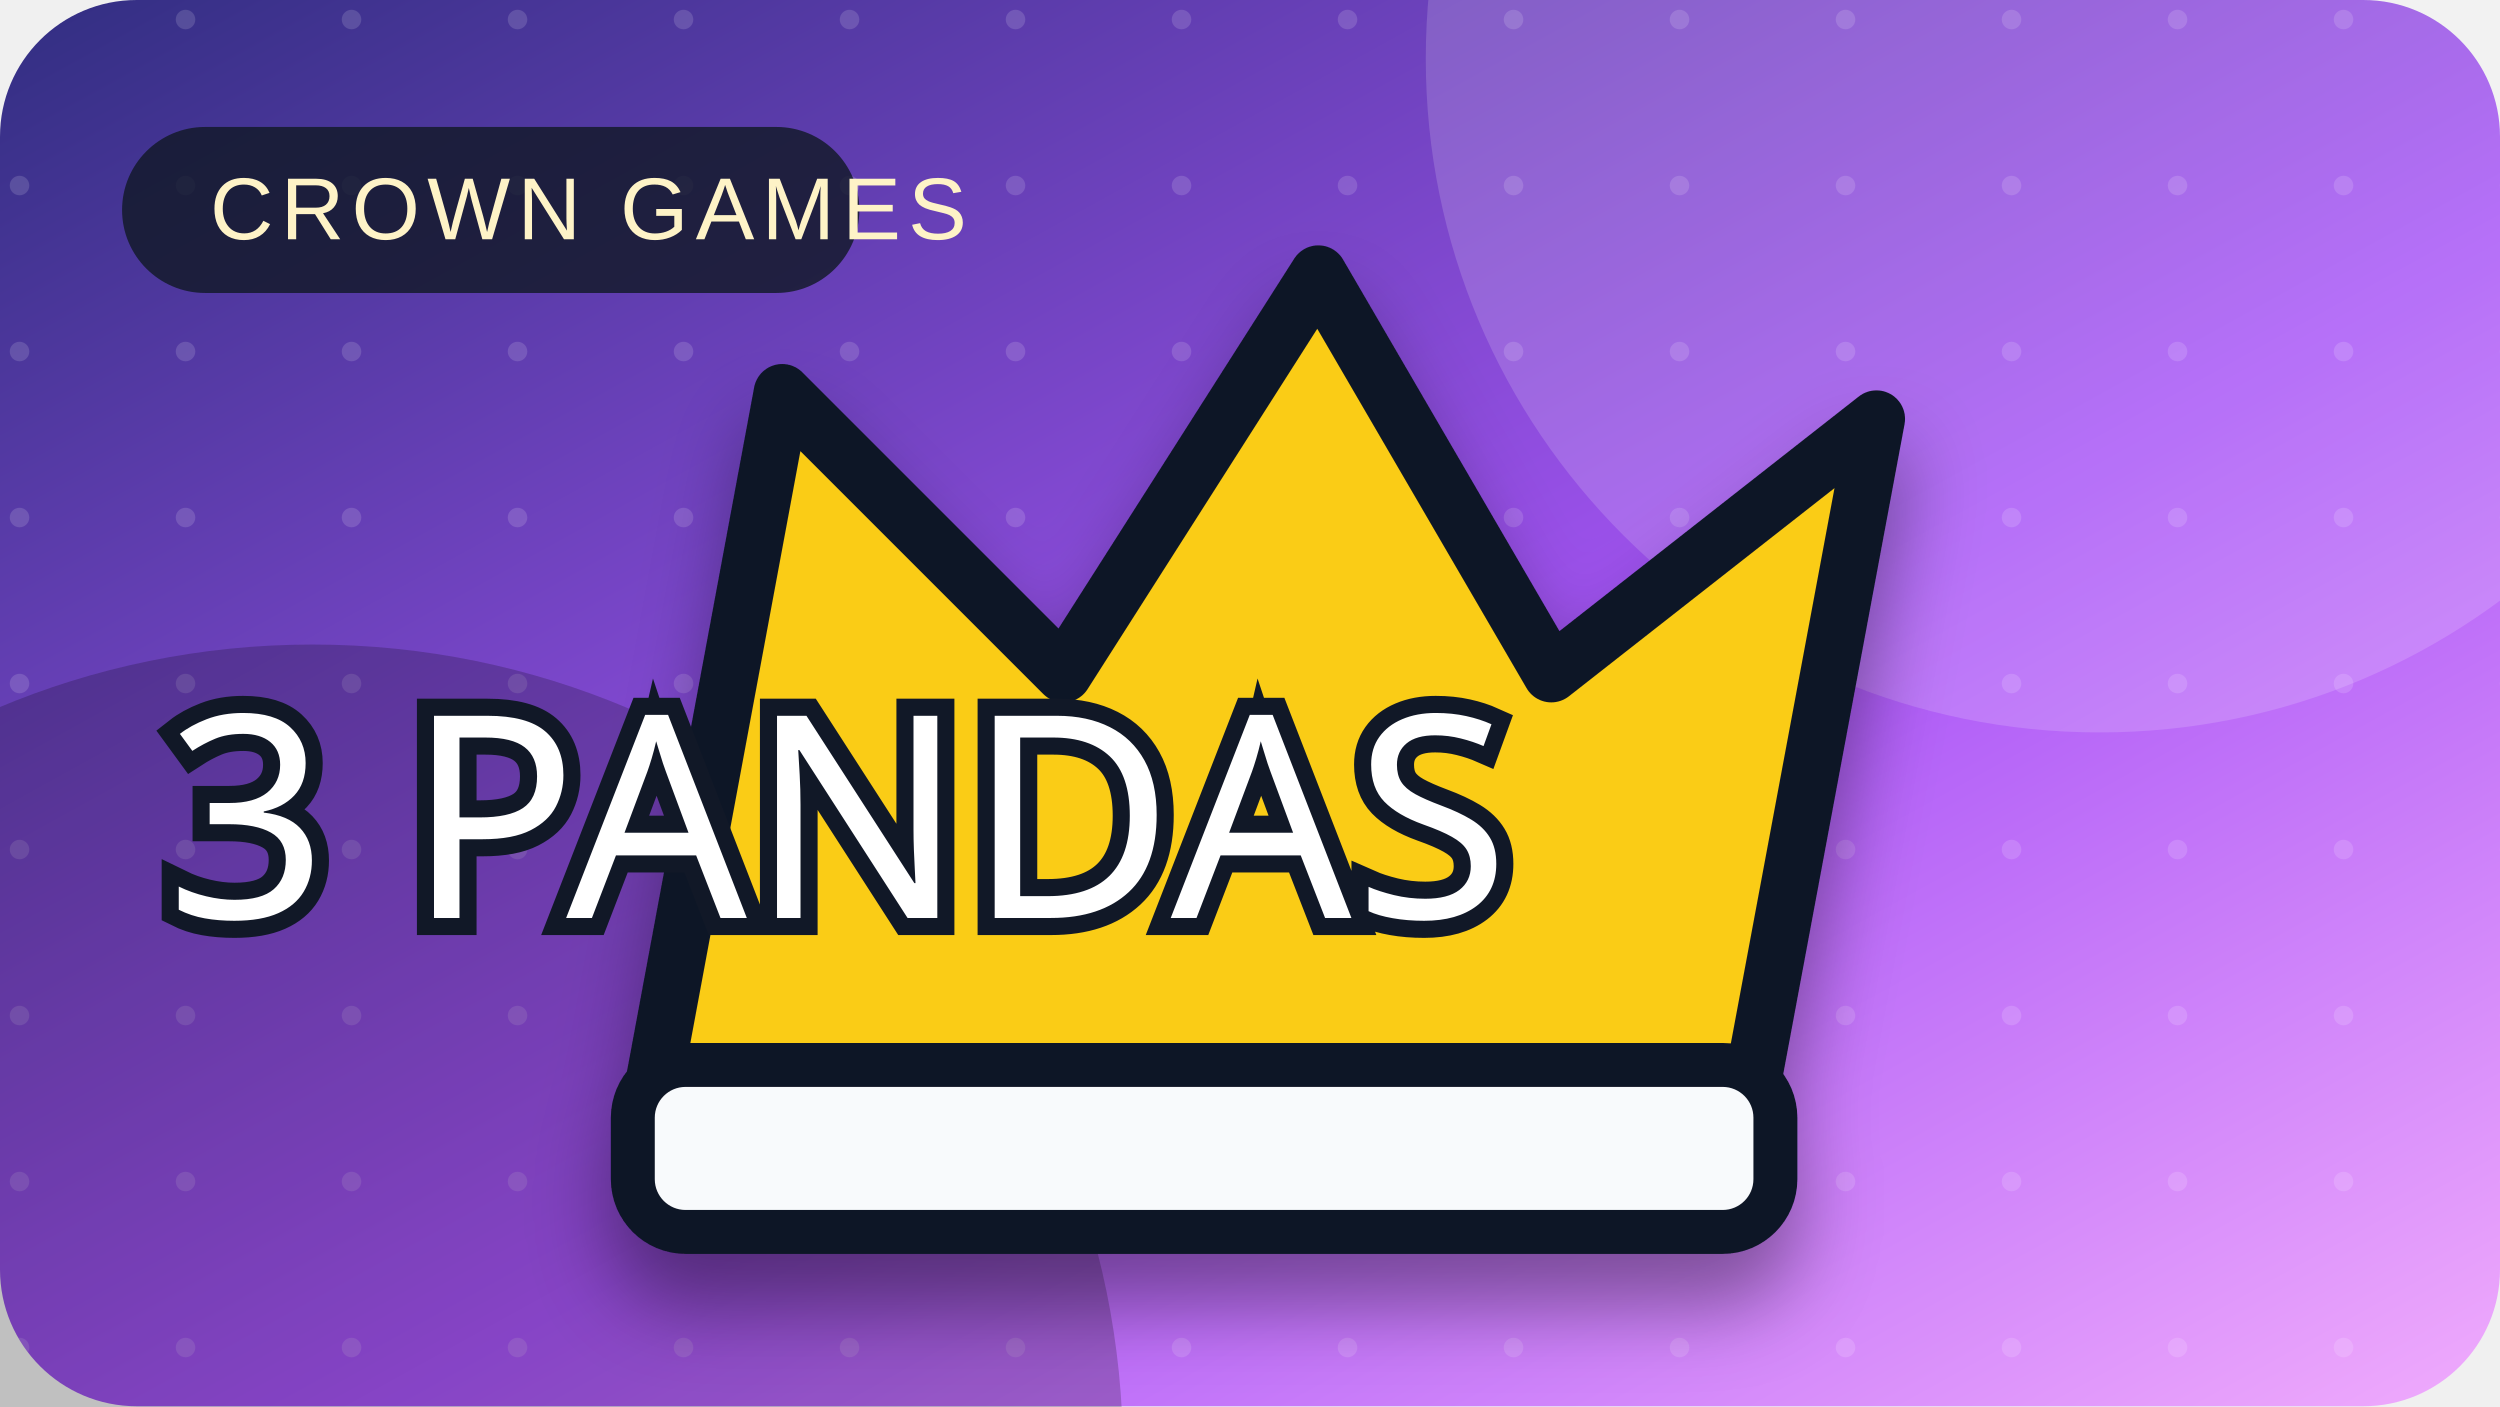
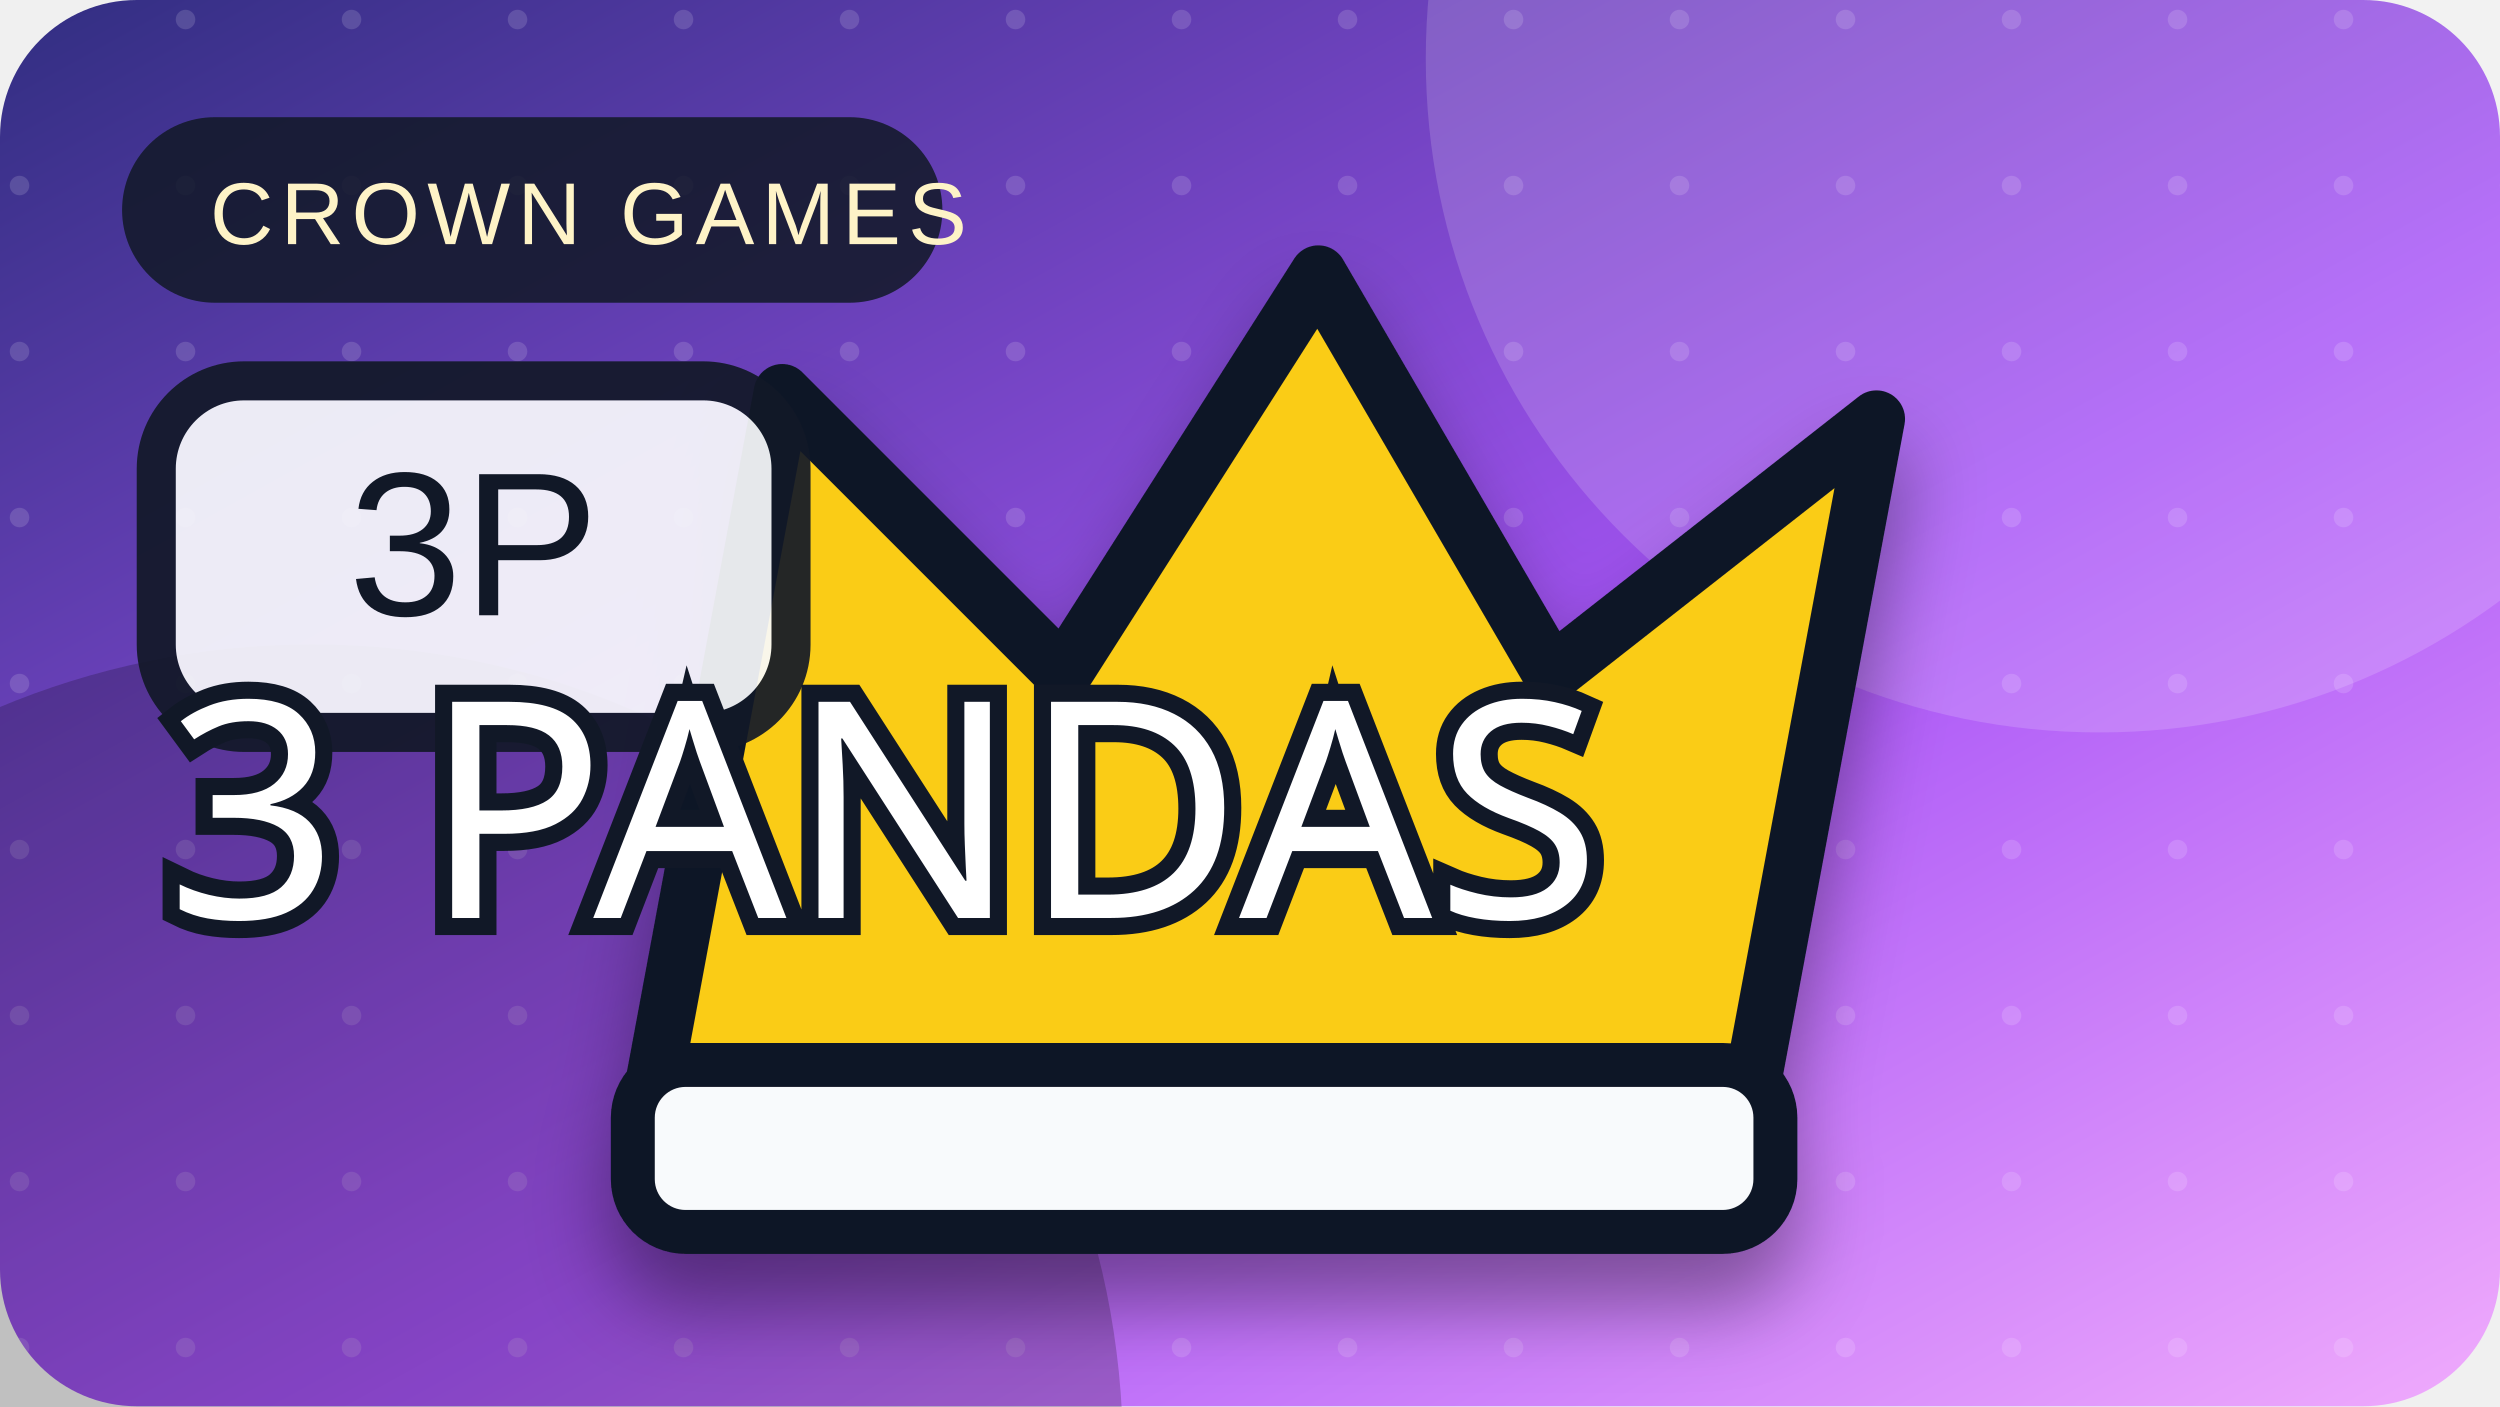
<svg xmlns="http://www.w3.org/2000/svg" width="512" height="288" viewBox="0 0 512 288" role="img" aria-label="3 Pandas">
  <defs>
    <linearGradient id="g2633880526bg" x1="0" y1="0" x2="1" y2="1">
      <stop offset="0" stop-color="#312e81" />
      <stop offset=".58" stop-color="#a855f7" />
      <stop offset="1" stop-color="#f0abfc" />
    </linearGradient>
    <filter id="g2633880526shadow" x="-20%" y="-20%" width="140%" height="140%">
      <feDropShadow dx="0" dy="12" stdDeviation="9" flood-color="#000" flood-opacity=".38" />
    </filter>
    <pattern id="g2633880526dots" width="34" height="34" patternUnits="userSpaceOnUse">
      <circle cx="4" cy="4" r="2" fill="#fff" opacity=".2" />
    </pattern>
  </defs>
  <rect width="512" height="288" rx="28" fill="url(#g2633880526bg)" />
  <rect width="512" height="288" rx="28" fill="url(#g2633880526dots)" opacity=".7" />
  <circle cx="430" cy="12" r="138" fill="#fff" opacity=".16" />
  <circle cx="64" cy="298" r="166" fill="#000" opacity=".2" />
  <g filter="url(#g2633880526shadow)" transform="translate(18 -6) scale(.9)">
    <path d="M158 96l64 64 58-91 53 91 74-58-28 150H129z" fill="#facc15" stroke="#111827" stroke-width="13" stroke-linejoin="round" />
    <rect x="124" y="249" width="260" height="38" rx="12" fill="#f8fafc" stroke="#111827" stroke-width="10" />
  </g>
-   <rect x="25" y="26" width="151" height="34" rx="17" fill="#111827" opacity=".82" />
-   <text x="43" y="49" font-size="18" font-family="Arial Black, Arial, sans-serif" fill="#fef3c7" letter-spacing="1.5">CROWN GAMES</text>
-   <text x="34" y="188" font-size="58" font-family="Impact, Arial Black, sans-serif" fill="#fff" stroke="#111827" stroke-width="7" paint-order="stroke" letter-spacing=".5">3 PANDAS</text>
+   <rect x="25" y="24" width="168" height="38" rx="19" fill="#111827" opacity=".86" />
+   <text x="43" y="50" font-size="18" font-family="Arial Black, Arial, sans-serif" fill="#fef3c7" letter-spacing="1.5">CROWN GAMES</text>
+   <rect x="32" y="78" width="130" height="72" rx="18" fill="#f8fafc" stroke="#111827" stroke-width="8" opacity=".92" />
+   <text x="97" y="126" text-anchor="middle" font-size="42" font-family="Arial Black, Arial, sans-serif" fill="#111827">3P</text>
+   <text x="34" y="188" font-size="62" font-family="Impact, Arial Black, sans-serif" fill="#fff" stroke="#111827" stroke-width="7" paint-order="stroke" letter-spacing=".5">3 PANDAS</text>
</svg>
